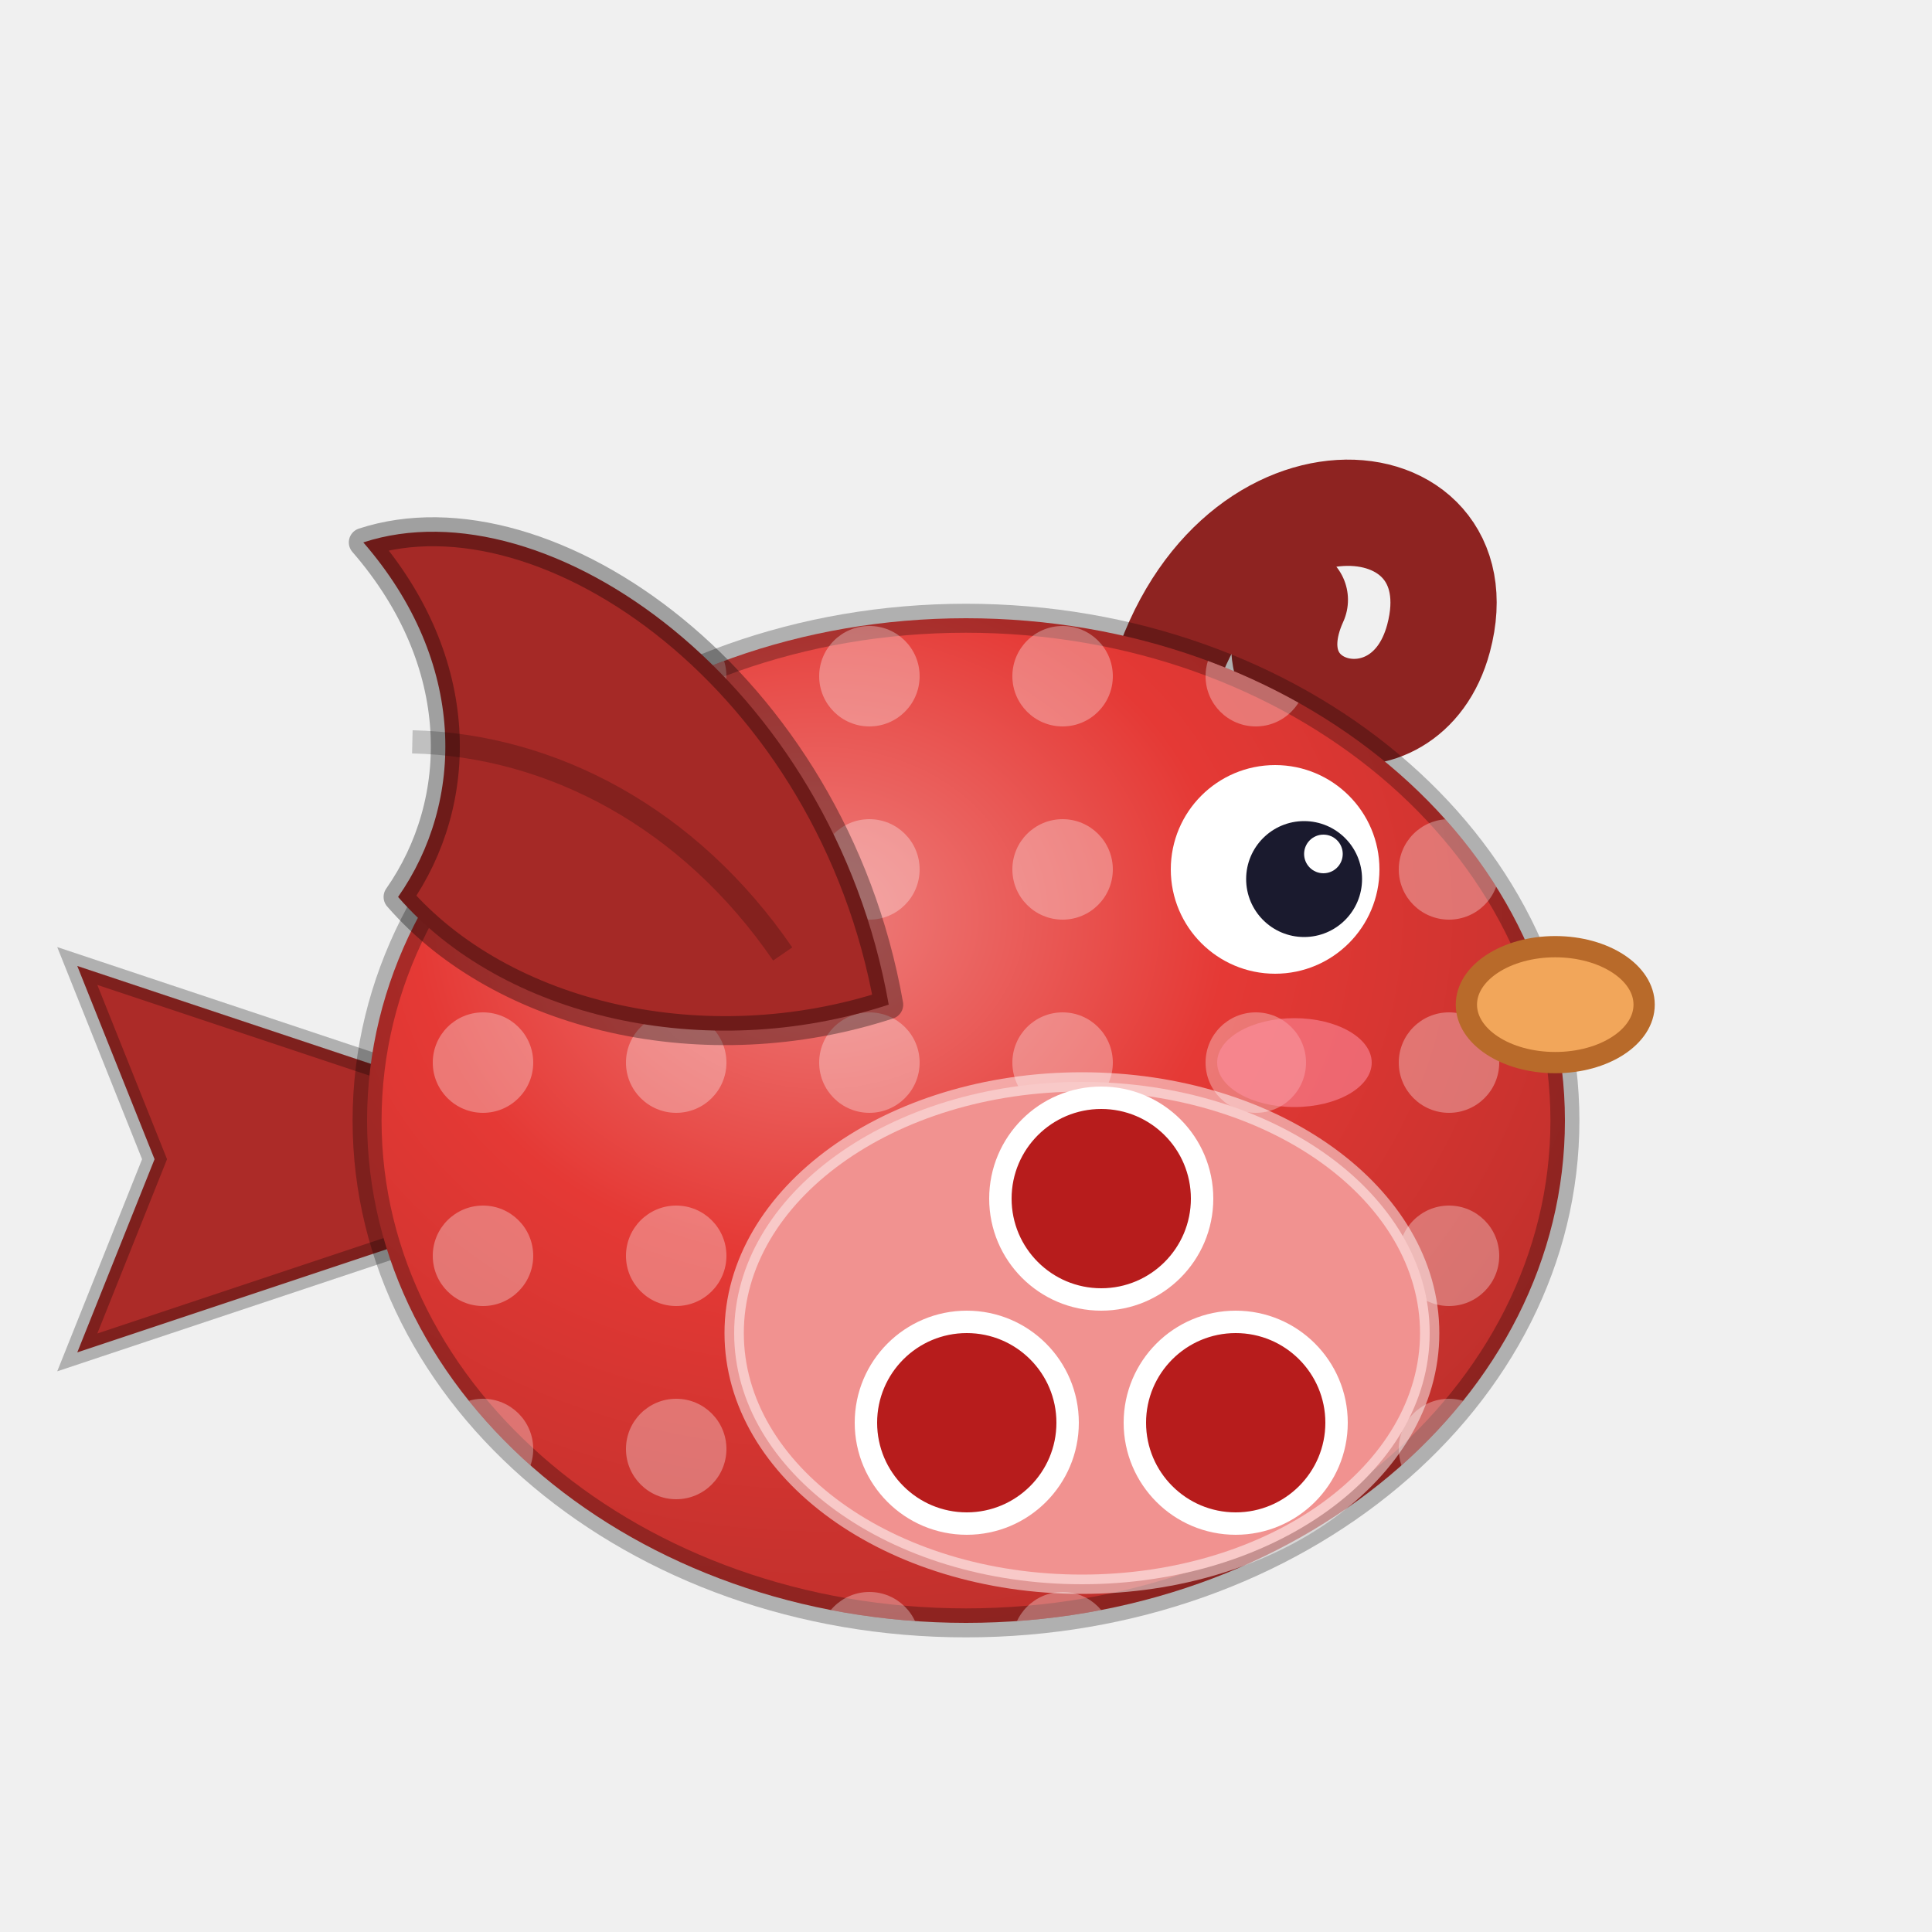
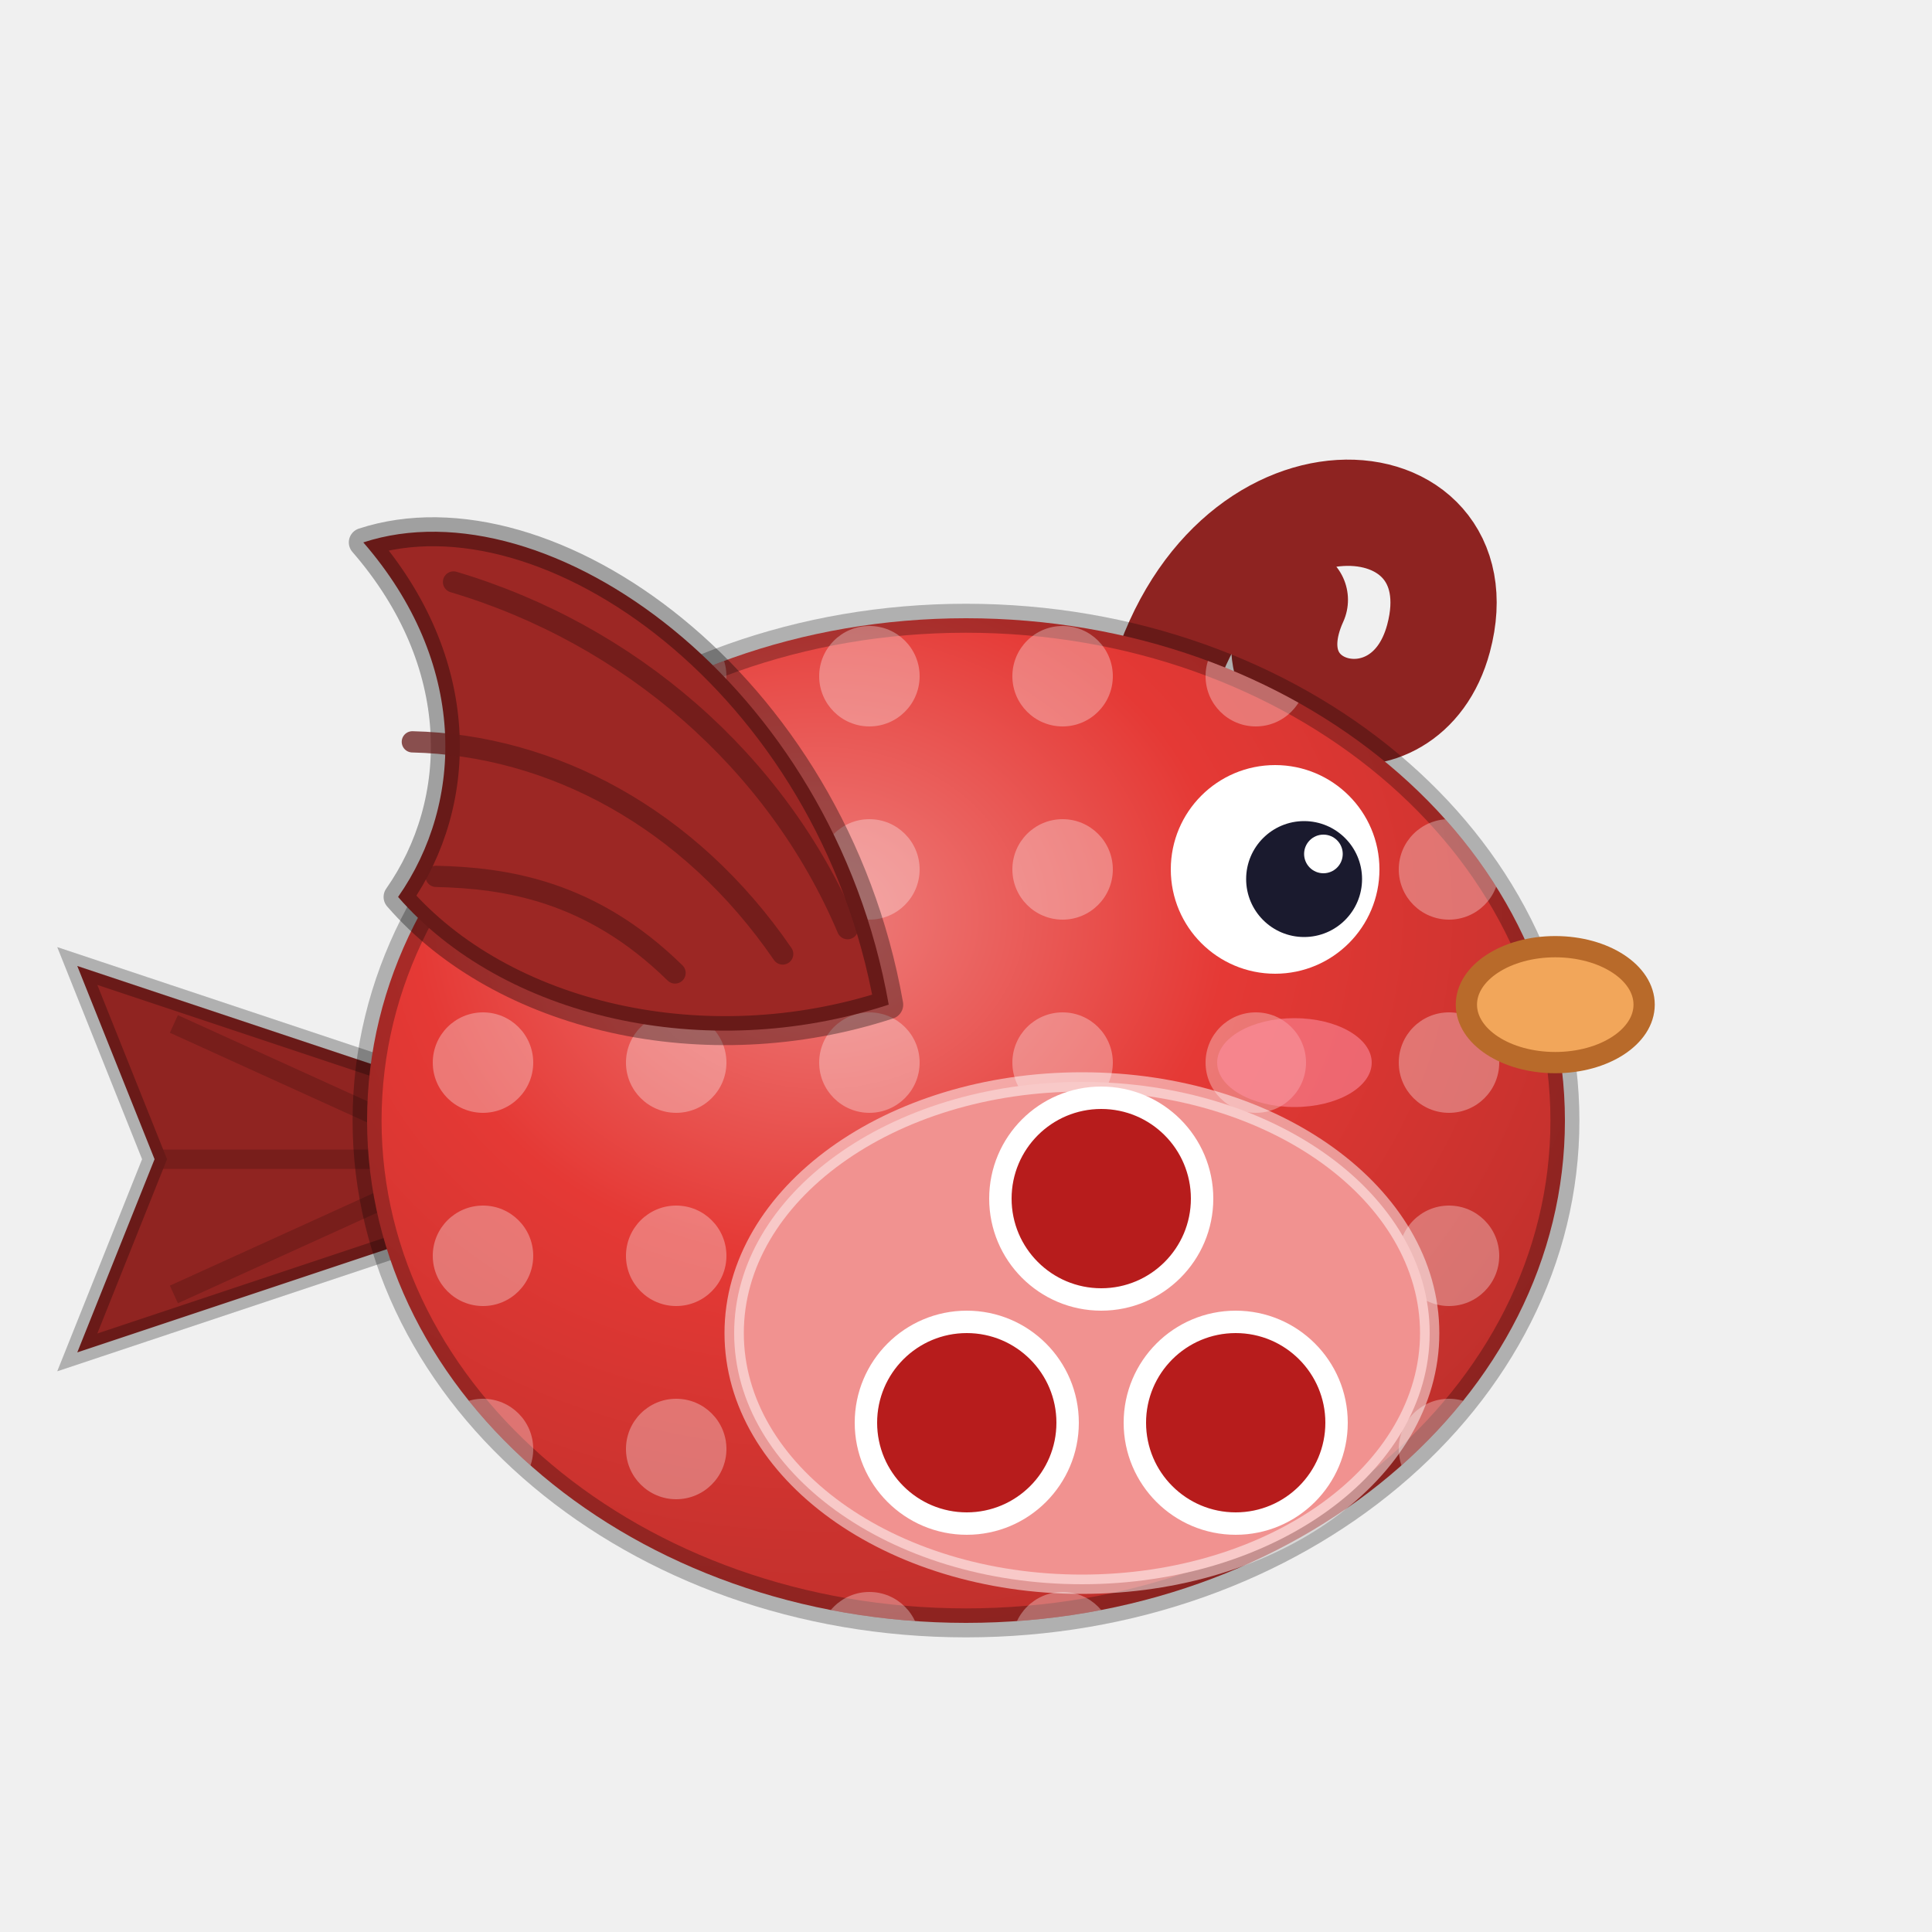
<svg xmlns="http://www.w3.org/2000/svg" viewBox="0 0 100 100" data-kind="color" data-color="red" data-side-frame="3">
  <defs>
    <radialGradient id="sbred" cx="38%" cy="30%" r="75%">
      <stop offset="0" stop-color="#EE7E7C" />
      <stop offset=".45" stop-color="#E53935" />
      <stop offset="1" stop-color="#BC2F2B" />
    </radialGradient>
    <pattern id="sptred" width="10" height="10" patternUnits="userSpaceOnUse">
      <g opacity=".32">
        <circle cx="5" cy="5" r="2.6" fill="#FFFFFF" />
      </g>
    </pattern>
    <clipPath id="scbred">
      <ellipse cx="50" cy="58" rx="31" ry="26" />
    </clipPath>
  </defs>
-   <path d="M22 56 L4 50 L8 60 L4 70 L22 64z" fill="#AC2B28" stroke="#0004" stroke-width="1.2" />
+   <path d="M22 56 L4 50 L8 60 L4 70 L22 64z" fill="#902421" stroke="#0004" stroke-width="1.2" />
+   <path d="M20 60 L8 60 M20 58 L9 53 M20 62 L9 67" stroke="#671A18" stroke-width="1" opacity=".6" />
  <g transform="translate(60 36) scale(1.1) rotate(15) translate(-50 -30)">
    <path d="M50 30 C50 18 62 16 62 24 C62 30 54 30 55 24" fill="none" stroke="#8E2321" stroke-width="5" stroke-linecap="round" />
  </g>
  <ellipse cx="50" cy="58" rx="31" ry="26" fill="url(#sbred)" stroke="#0004" stroke-width="1.5" />
  <rect x="18" y="30" width="64" height="56" fill="url(#sptred)" clip-path="url(#scbred)" />
  <ellipse cx="56" cy="69" rx="18" ry="13" fill="#F19290" stroke="#fff" stroke-opacity=".5" stroke-width="1" />
  <g transform="translate(57 69) scale(.58) translate(-50 -50)">
    <g fill="#B71C1C" stroke="#fff" stroke-width="2">
      <circle cx="50" cy="38" r="9" />
      <circle cx="38" cy="58" r="9" />
      <circle cx="62" cy="58" r="9" />
    </g>
  </g>
  <circle cx="66" cy="45" r="5.4" fill="#fff" />
  <circle cx="67.5" cy="45.5" r="3" fill="#1A1A2E" />
  <circle cx="68.5" cy="44.2" r="1" fill="#fff" />
  <ellipse cx="80.5" cy="52" rx="4.6" ry="3" fill="#F2A65A" stroke="#B86A2A" stroke-width="1.1" />
  <ellipse cx="67" cy="55" rx="4" ry="2.3" fill="#FF8FA3" opacity=".55" />
  <g transform="rotate(35 46 52)">
-     <path d="M46 52 C34 40 16 40 10 48 C18 50 22 56 22 62 C30 64 40 60 46 52z" fill="#A52926" stroke="#0005" stroke-width="1.5" stroke-linejoin="round" />
-     <path d="M40 53 C32 50 24 51 18 55" fill="none" stroke="#0003" stroke-width="1.2" />
+     <path d="M46 52 C34 40 16 40 10 48 C18 50 22 56 22 62 C30 64 40 60 46 52z" fill="#9C2724" stroke="#0005" stroke-width="1.5" stroke-linejoin="round" />
+     <path d="M40 53 C32 50 24 51 18 55 M42 50 C34 45 24 44 15 47 M36 57 C30 56 26 58 23 60" fill="none" stroke="#671A18" stroke-width="1.1" stroke-linecap="round" opacity=".75" />
  </g>
  <g transform="translate(0 2)" />
</svg>
